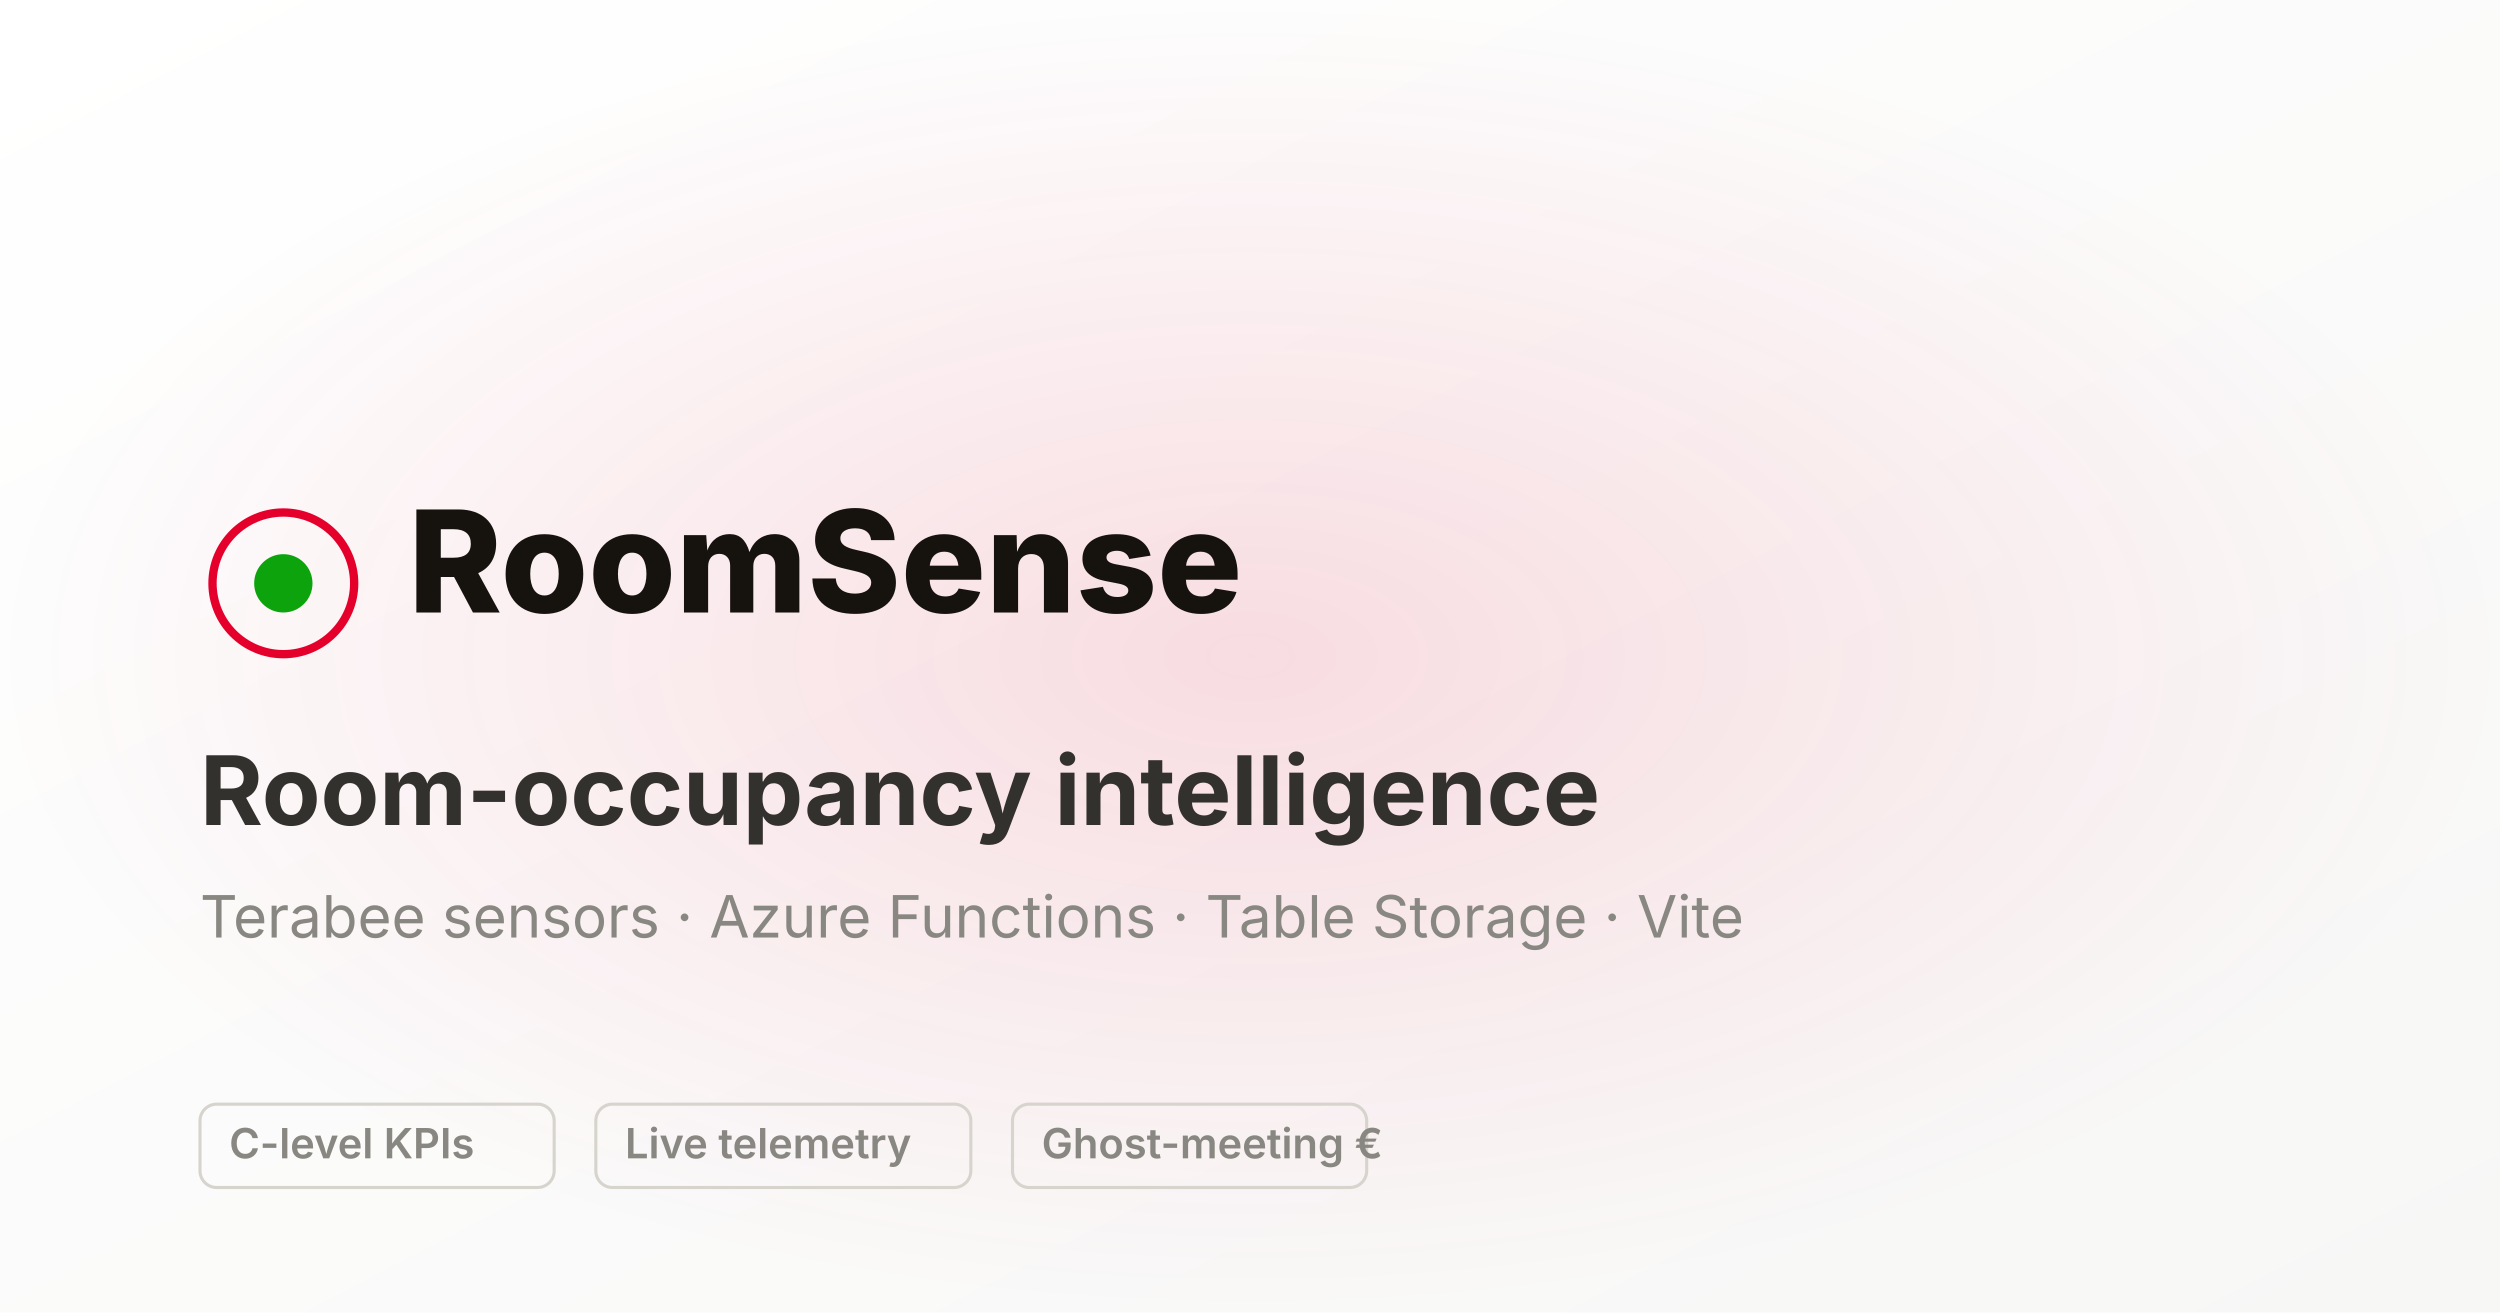
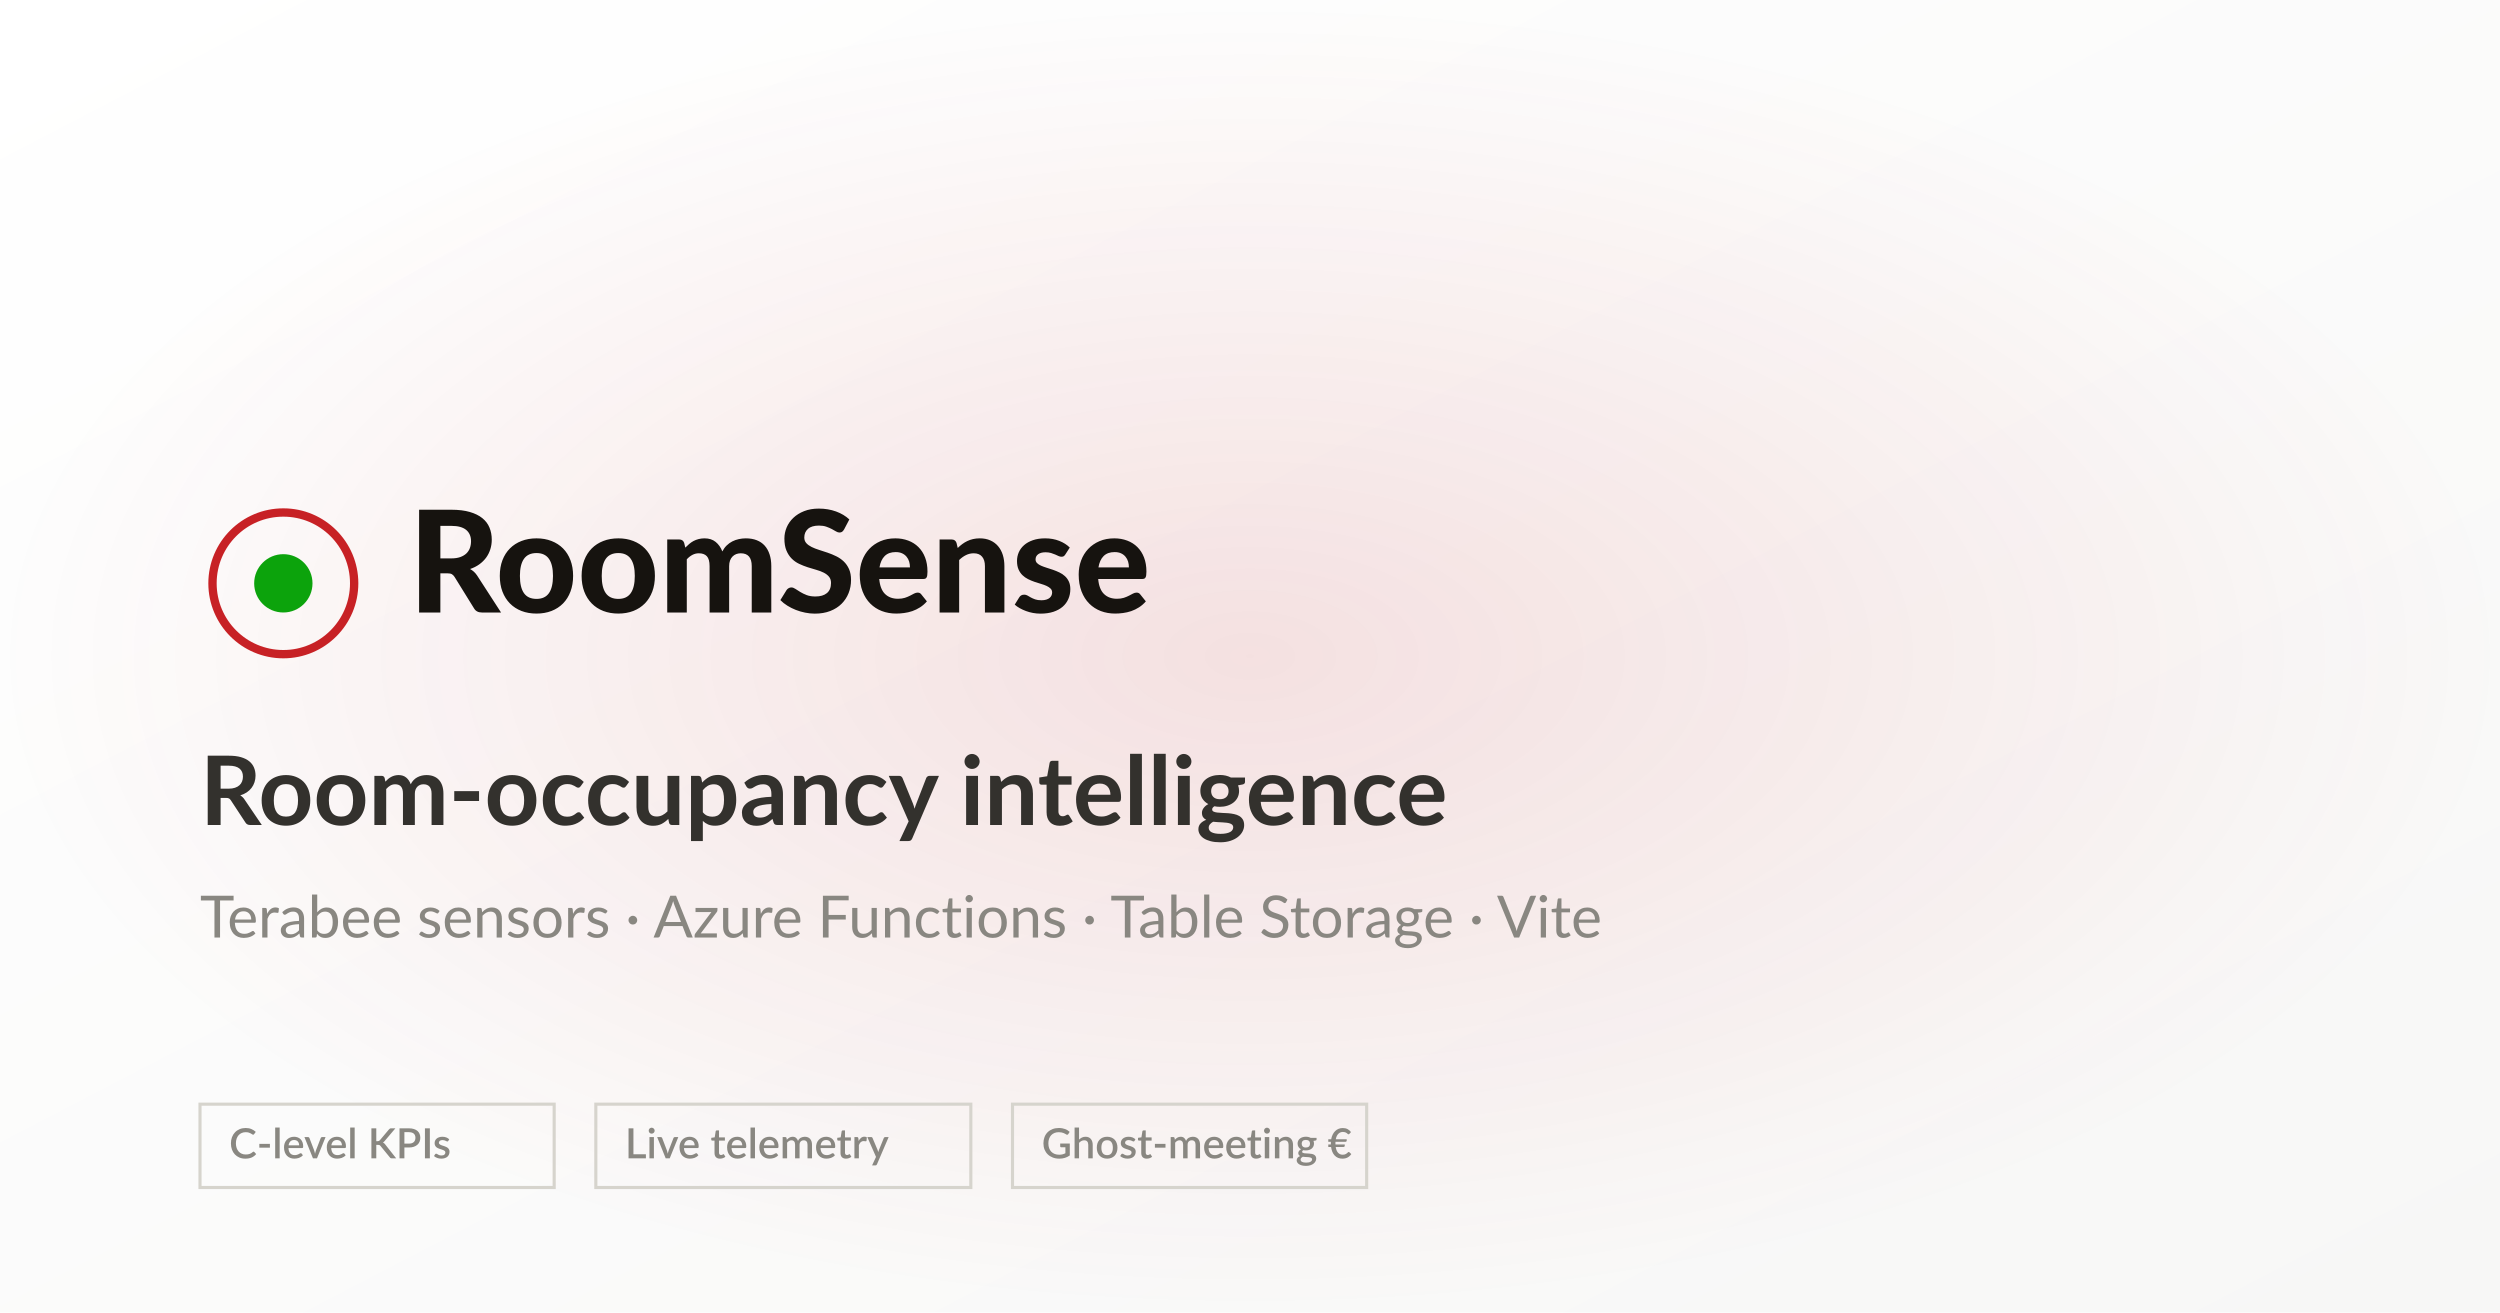
<svg xmlns="http://www.w3.org/2000/svg" width="1200" height="630" viewBox="0 0 1200 630">
  <defs>
    <linearGradient id="bg" x1="0%" y1="0%" x2="100%" y2="100%">
      <stop offset="0%" stop-color="#ffffff" />
      <stop offset="100%" stop-color="#f7f7f6" />
    </linearGradient>
    <radialGradient id="glow" cx="50%" cy="50%" r="50%">
-       <stop offset="0%" stop-color="#e4002b" stop-opacity="0.12" />
-       <stop offset="100%" stop-color="#e4002b" stop-opacity="0" />
+       <stop offset="0%" stop-color="#c72125" stop-opacity="0.12" />
+       <stop offset="100%" stop-color="#c72125" stop-opacity="0" />
    </radialGradient>
  </defs>
  <rect width="1200" height="630" fill="url(#bg)" />
  <rect width="1200" height="630" fill="url(#glow)" />
  <g transform="translate(96 240)">
-     <circle cx="40" cy="40" r="34" fill="none" stroke="#e4002b" stroke-width="4" />
+     <circle cx="40" cy="40" r="34" fill="none" stroke="#c72125" stroke-width="4" />
    <circle cx="40" cy="40" r="14" fill="#0ca30c" />
  </g>
-   <text x="196" y="294" font-family="Inter, Arial, Helvetica, sans-serif" font-weight="800" font-size="68" fill="#16130f">RoomSense</text>
-   <text x="96" y="396" font-family="Inter, Arial, Helvetica, sans-serif" font-weight="700" font-size="46" fill="#33312d">Room-occupancy intelligence</text>
-   <text x="96" y="450" font-family="Inter, Arial, Helvetica, sans-serif" font-weight="400" font-size="28" fill="#898781">Terabee sensors · Azure Functions · Table Storage · Vite</text>
-   <g transform="translate(96 530)" font-family="Inter, Arial, Helvetica, sans-serif" font-weight="600" font-size="20" fill="#898781">
-     <rect x="0" y="0" width="170" height="40" rx="8" fill="none" stroke="#d6d4cd" stroke-width="1.5" />
+   <text x="196" y="294" font-family="Lato, Arial, Helvetica, sans-serif" font-weight="800" font-size="68" fill="#16130f">RoomSense</text>
+   <text x="96" y="396" font-family="Lato, Arial, Helvetica, sans-serif" font-weight="700" font-size="46" fill="#33312d">Room-occupancy intelligence</text>
+   <text x="96" y="450" font-family="Lato, Arial, Helvetica, sans-serif" font-weight="400" font-size="28" fill="#898781">Terabee sensors · Azure Functions · Table Storage · Vite</text>
+   <g transform="translate(96 530)" font-family="Lato, Arial, Helvetica, sans-serif" font-weight="600" font-size="20" fill="#898781">
+     <rect x="0" y="0" width="170" height="40" fill="none" stroke="#d6d4cd" stroke-width="1.5" />
    <text x="14" y="26">C-level KPIs</text>
-     <rect x="190" y="0" width="180" height="40" rx="8" fill="none" stroke="#d6d4cd" stroke-width="1.5" />
+     <rect x="190" y="0" width="180" height="40" fill="none" stroke="#d6d4cd" stroke-width="1.5" />
    <text x="204" y="26">Live telemetry</text>
-     <rect x="390" y="0" width="170" height="40" rx="8" fill="none" stroke="#d6d4cd" stroke-width="1.5" />
+     <rect x="390" y="0" width="170" height="40" fill="none" stroke="#d6d4cd" stroke-width="1.5" />
    <text x="404" y="26">Ghost-meeting €</text>
  </g>
</svg>
